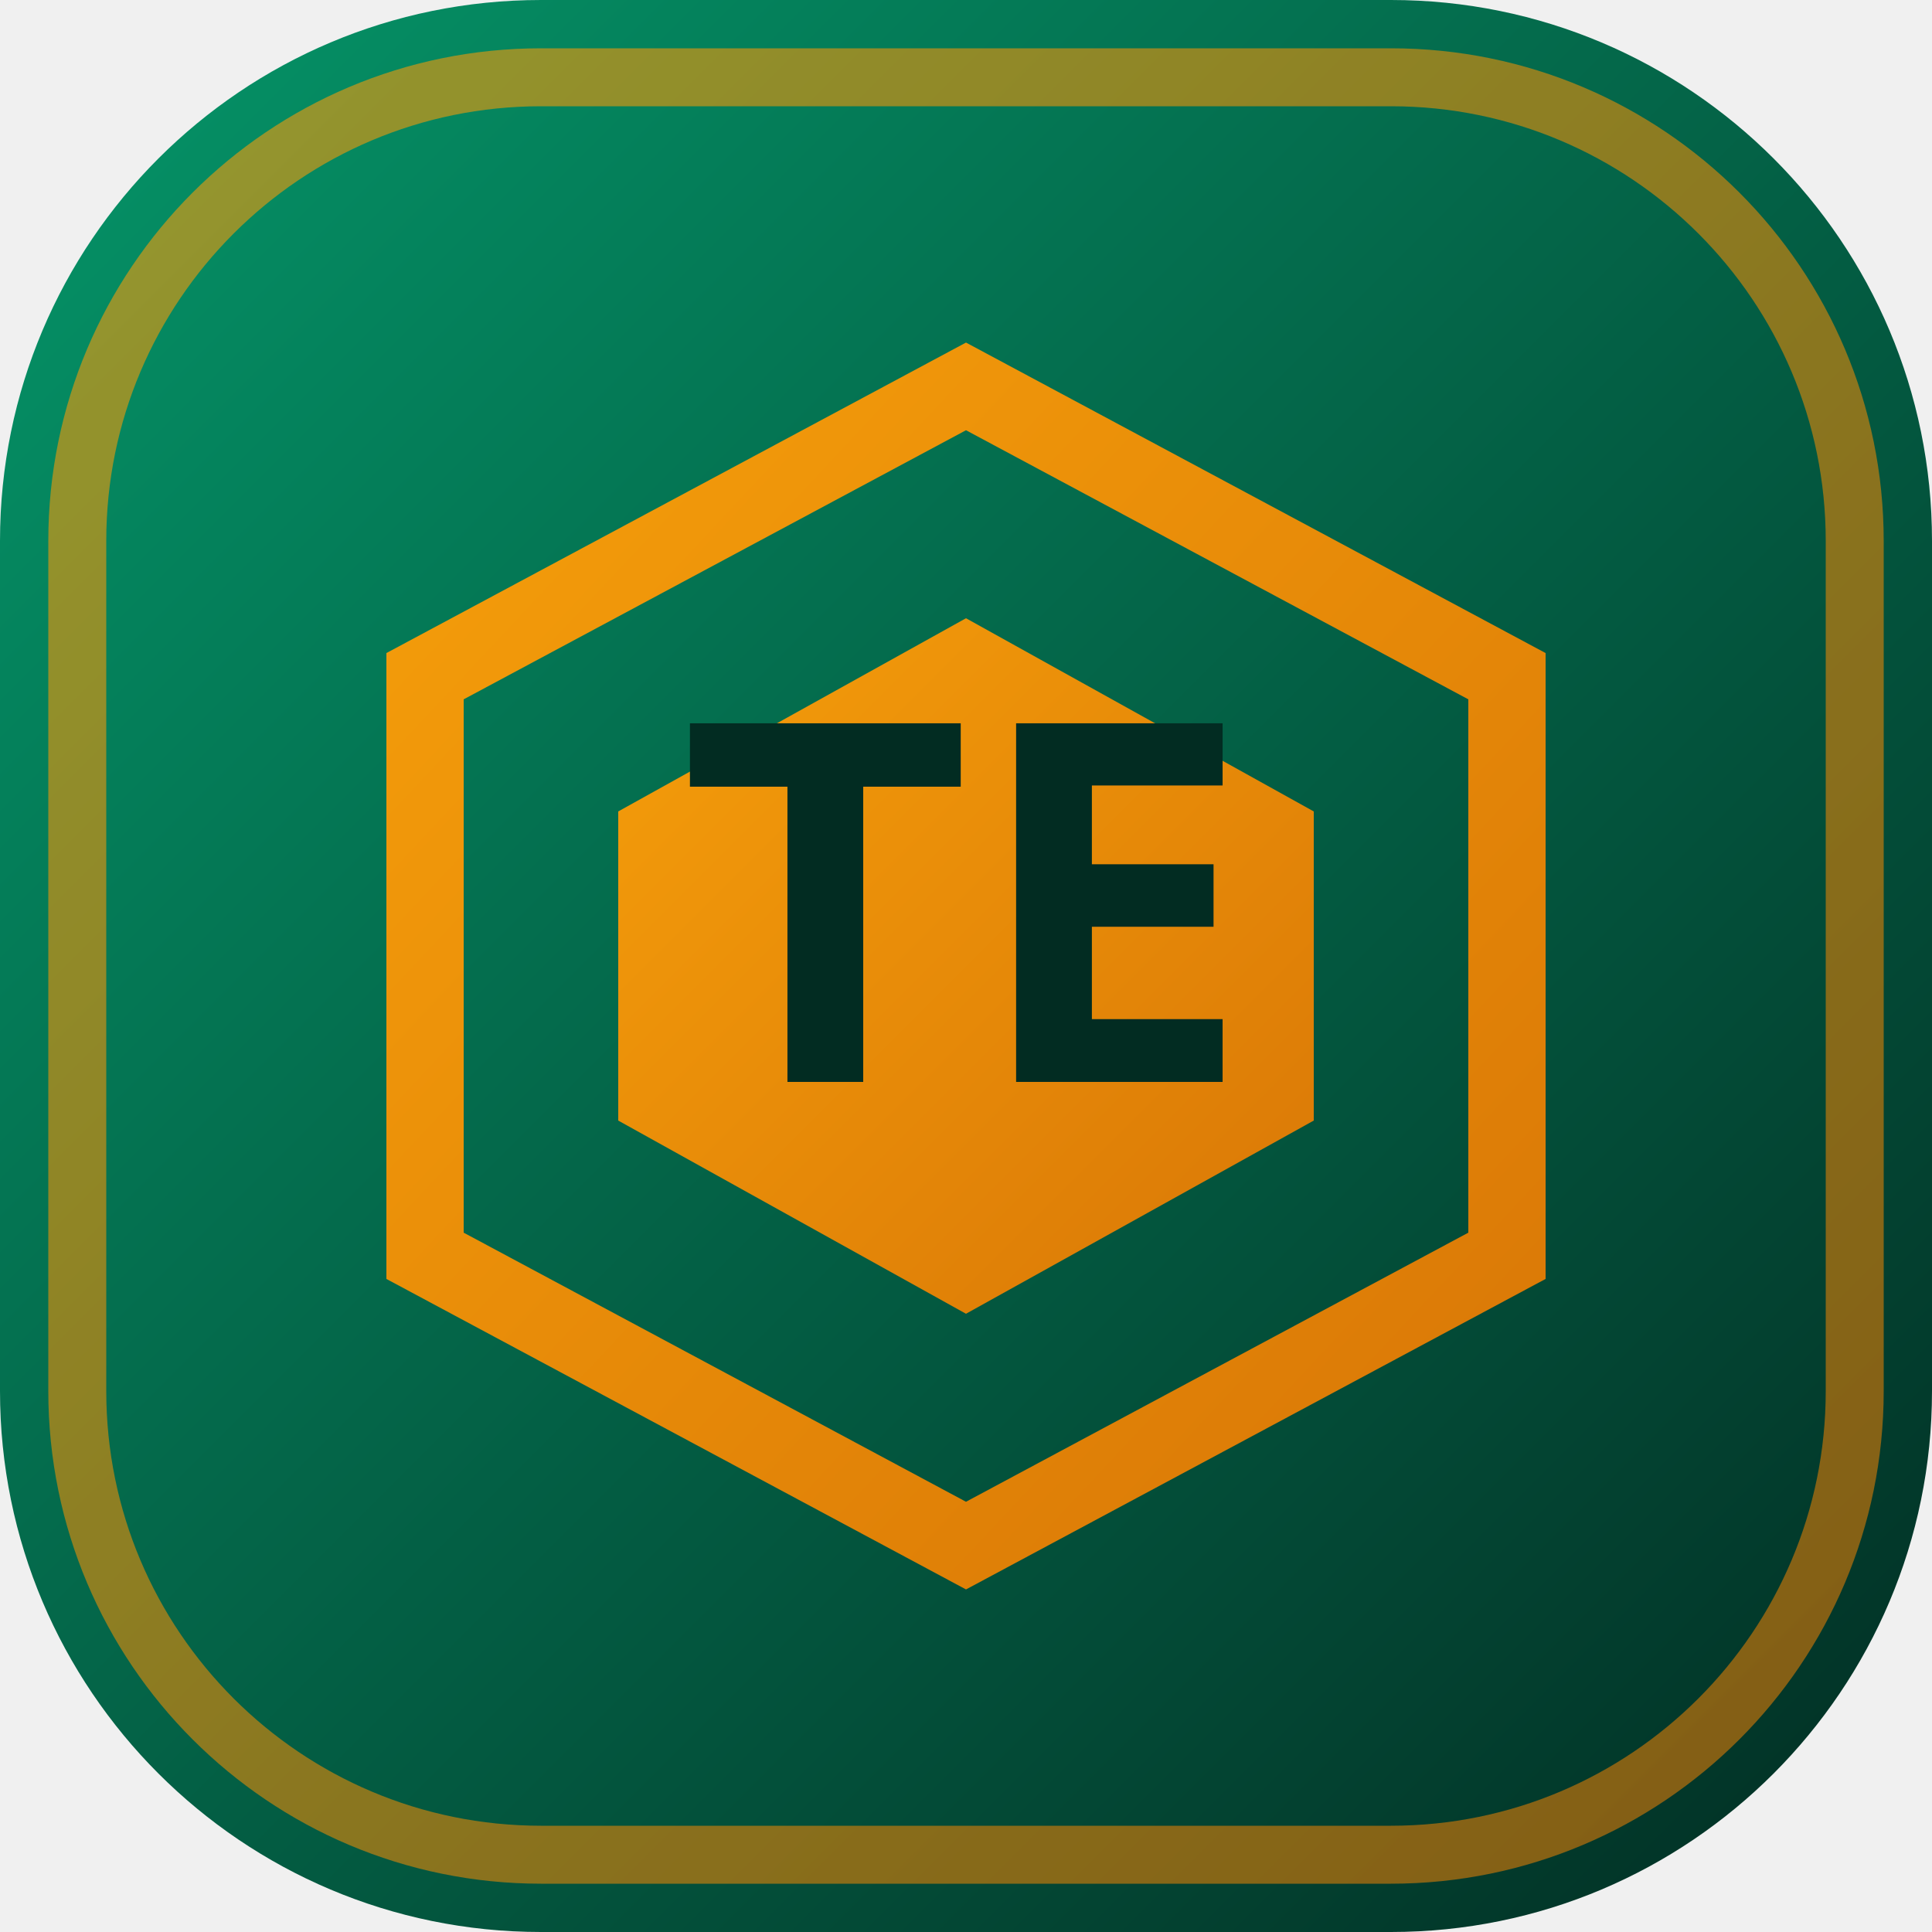
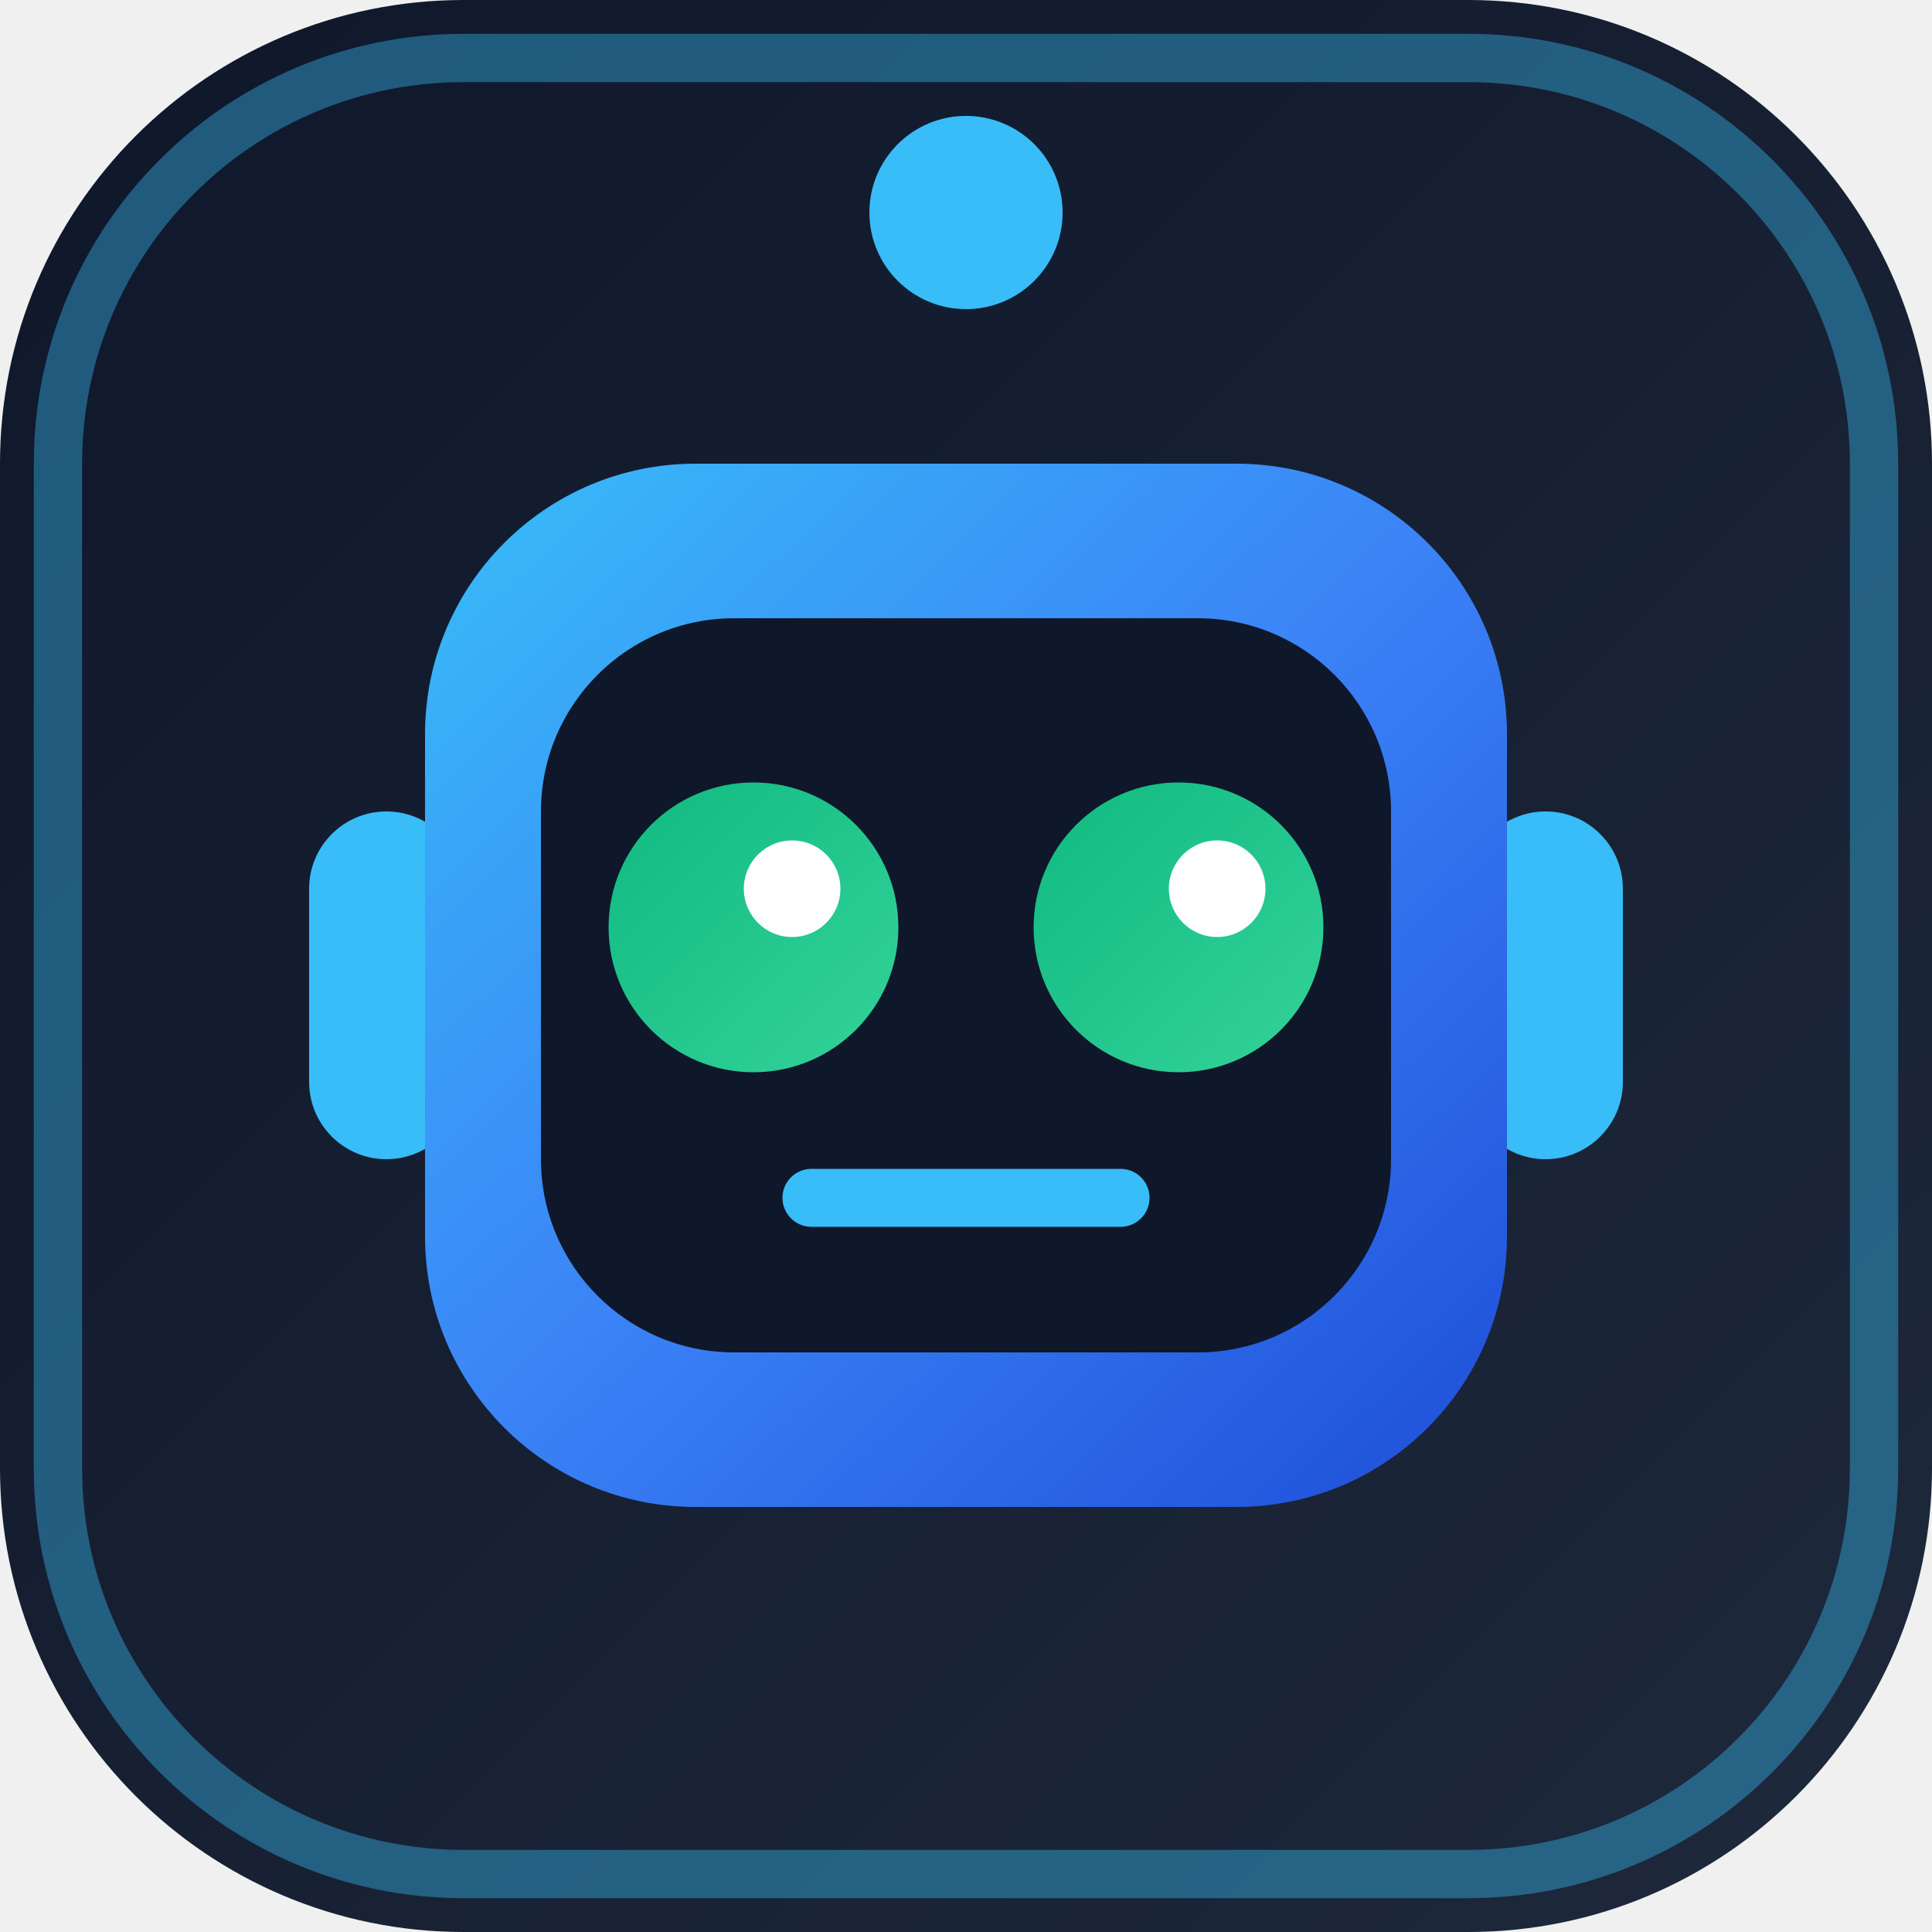
<svg xmlns="http://www.w3.org/2000/svg" viewBox="0 0 100 100">
  <defs>
-     <linearGradient id="g" x1="0%" y1="0%" x2="100%" y2="100%">
-       <stop offset="0%" stop-color="#059669" />
-       <stop offset="100%" stop-color="#022c22" />
+     <linearGradient id="bg" x1="0%" y1="0%" x2="100%" y2="100%">
+       <stop offset="0%" stop-color="#0f172a" />
+       <stop offset="100%" stop-color="#1e293b" />
    </linearGradient>
-     <linearGradient id="gold" x1="0%" y1="0%" x2="100%" y2="100%">
-       <stop offset="0%" stop-color="#F59E0B" />
-       <stop offset="100%" stop-color="#D97706" />
+     <linearGradient id="botGrad" x1="0%" y1="0%" x2="100%" y2="100%">
+       <stop offset="0%" stop-color="#38bdf8" />
+       <stop offset="50%" stop-color="#3b82f6" />
+       <stop offset="100%" stop-color="#1d4ed8" />
+     </linearGradient>
+     <linearGradient id="eyeGrad" x1="0%" y1="0%" x2="100%" y2="100%">
+       <stop offset="0%" stop-color="#10b981" />
+       <stop offset="100%" stop-color="#34d399" />
    </linearGradient>
  </defs>
-   <rect width="100" height="100" rx="28" fill="url(#g)" />
-   <rect x="4" y="4" width="92" height="92" rx="24" fill="none" stroke="url(#gold)" stroke-width="3" opacity="0.6" />
-   <path d="M50 20 L78 35 L78 65 L50 80 L22 65 L22 35 Z" fill="none" stroke="url(#gold)" stroke-width="4" />
-   <path d="M50 32 L68 42 L68 58 L50 68 L32 58 L32 42 Z" fill="url(#gold)" />
-   <text x="50" y="56" font-family="'Plus Jakarta Sans', sans-serif" font-weight="900" font-size="26" fill="#022c22" text-anchor="middle">TE</text>
+   <rect width="100" height="100" rx="24" fill="url(#bg)" />
+   <rect x="3" y="3" width="94" height="94" rx="21" fill="none" stroke="#38bdf8" stroke-width="2.5" opacity="0.4" />
+   <line x1="50" y1="12" x2="50" y2="24" stroke="url(#botGrad)" stroke-width="4" stroke-linecap="round" />
+   <circle cx="50" cy="11" r="5" fill="#38bdf8" />
+   <rect x="16" y="42" width="8" height="18" rx="4" fill="#38bdf8" />
+   <rect x="76" y="42" width="8" height="18" rx="4" fill="#38bdf8" />
+   <rect x="22" y="24" width="56" height="54" rx="14" fill="url(#botGrad)" />
+   <rect x="28" y="32" width="44" height="38" rx="10" fill="#0f172a" />
+   <circle cx="39" cy="48" r="7.5" fill="url(#eyeGrad)" />
+   <circle cx="61" cy="48" r="7.5" fill="url(#eyeGrad)" />
+   <circle cx="41" cy="46" r="2.5" fill="#ffffff" />
+   <circle cx="63" cy="46" r="2.5" fill="#ffffff" />
+   <line x1="42" y1="62" x2="58" y2="62" stroke="#38bdf8" stroke-width="3" stroke-linecap="round" />
</svg>
